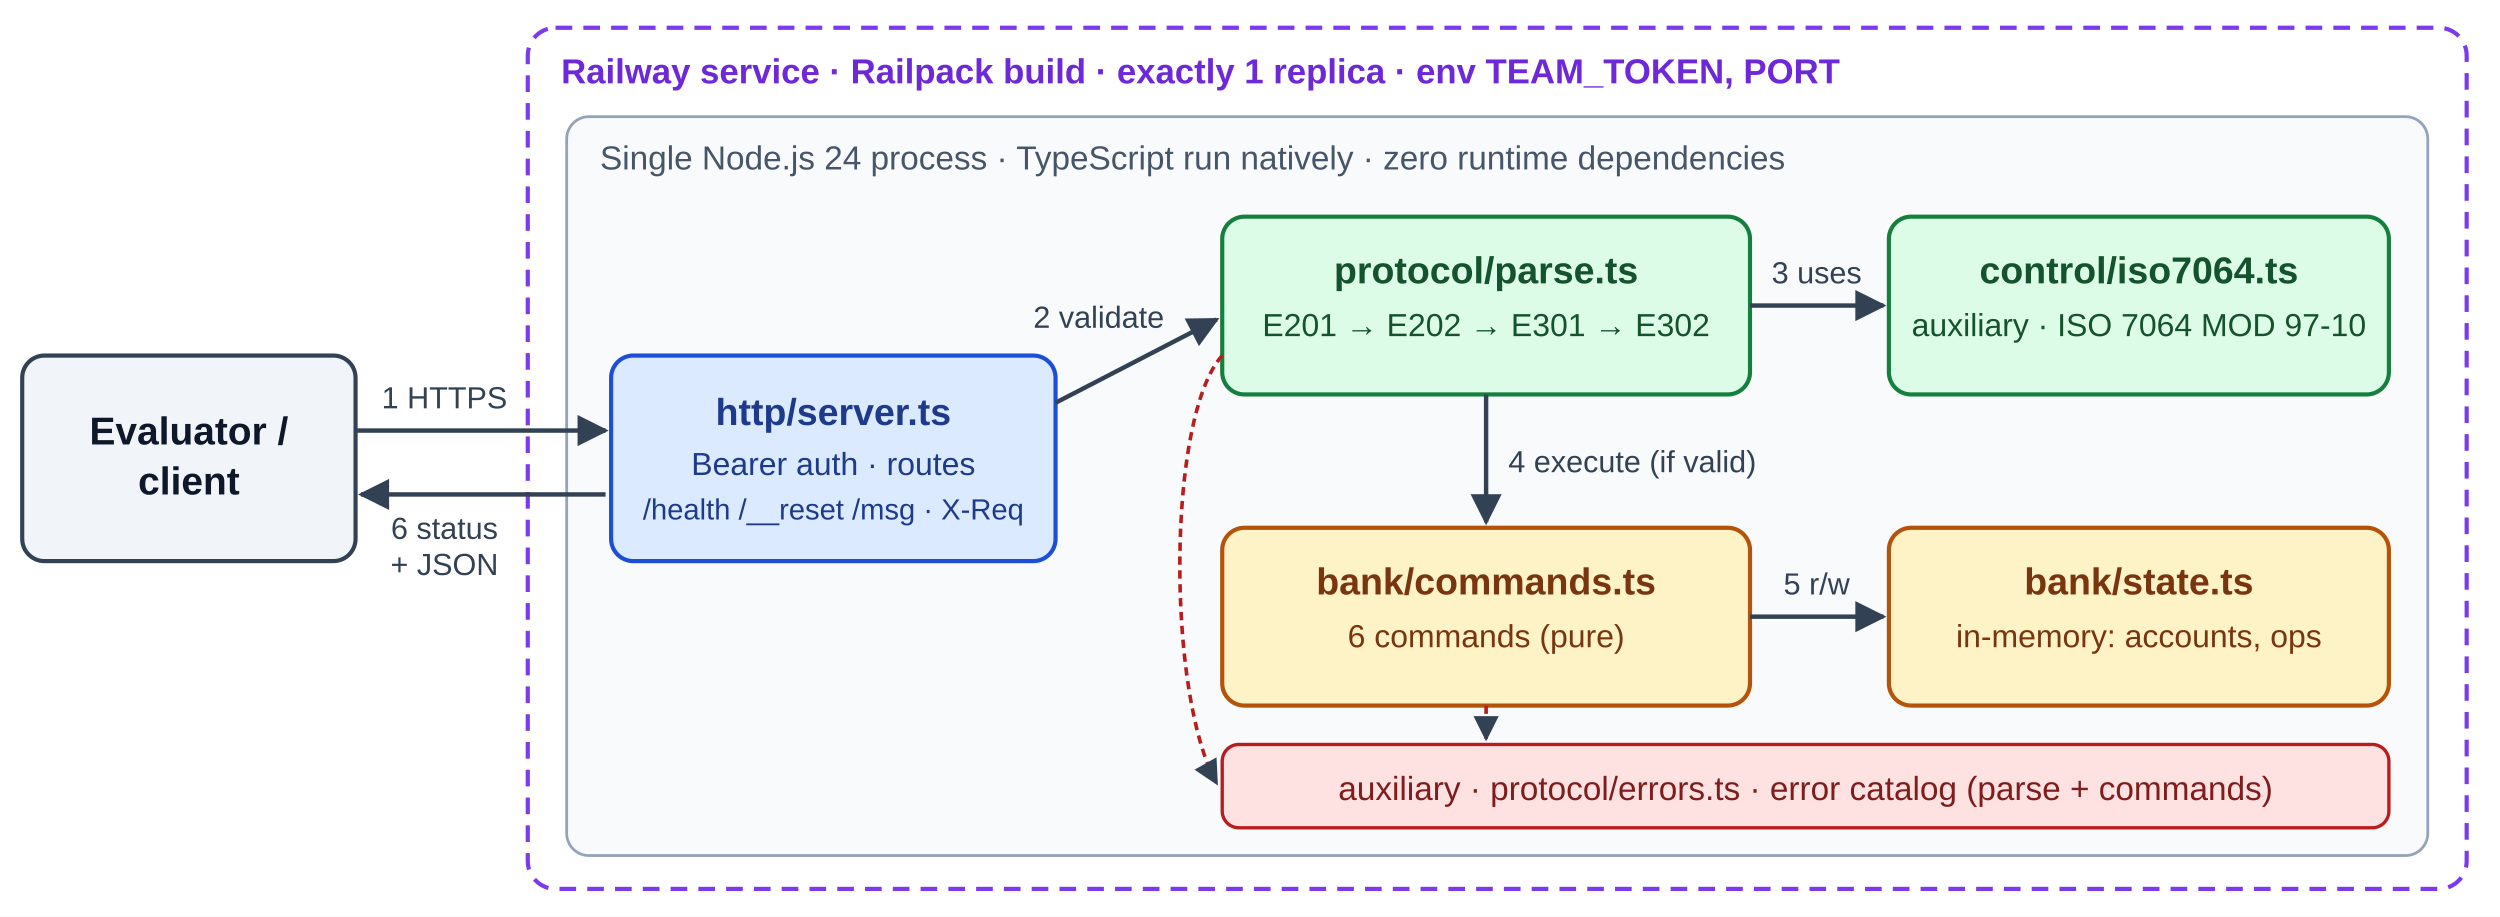
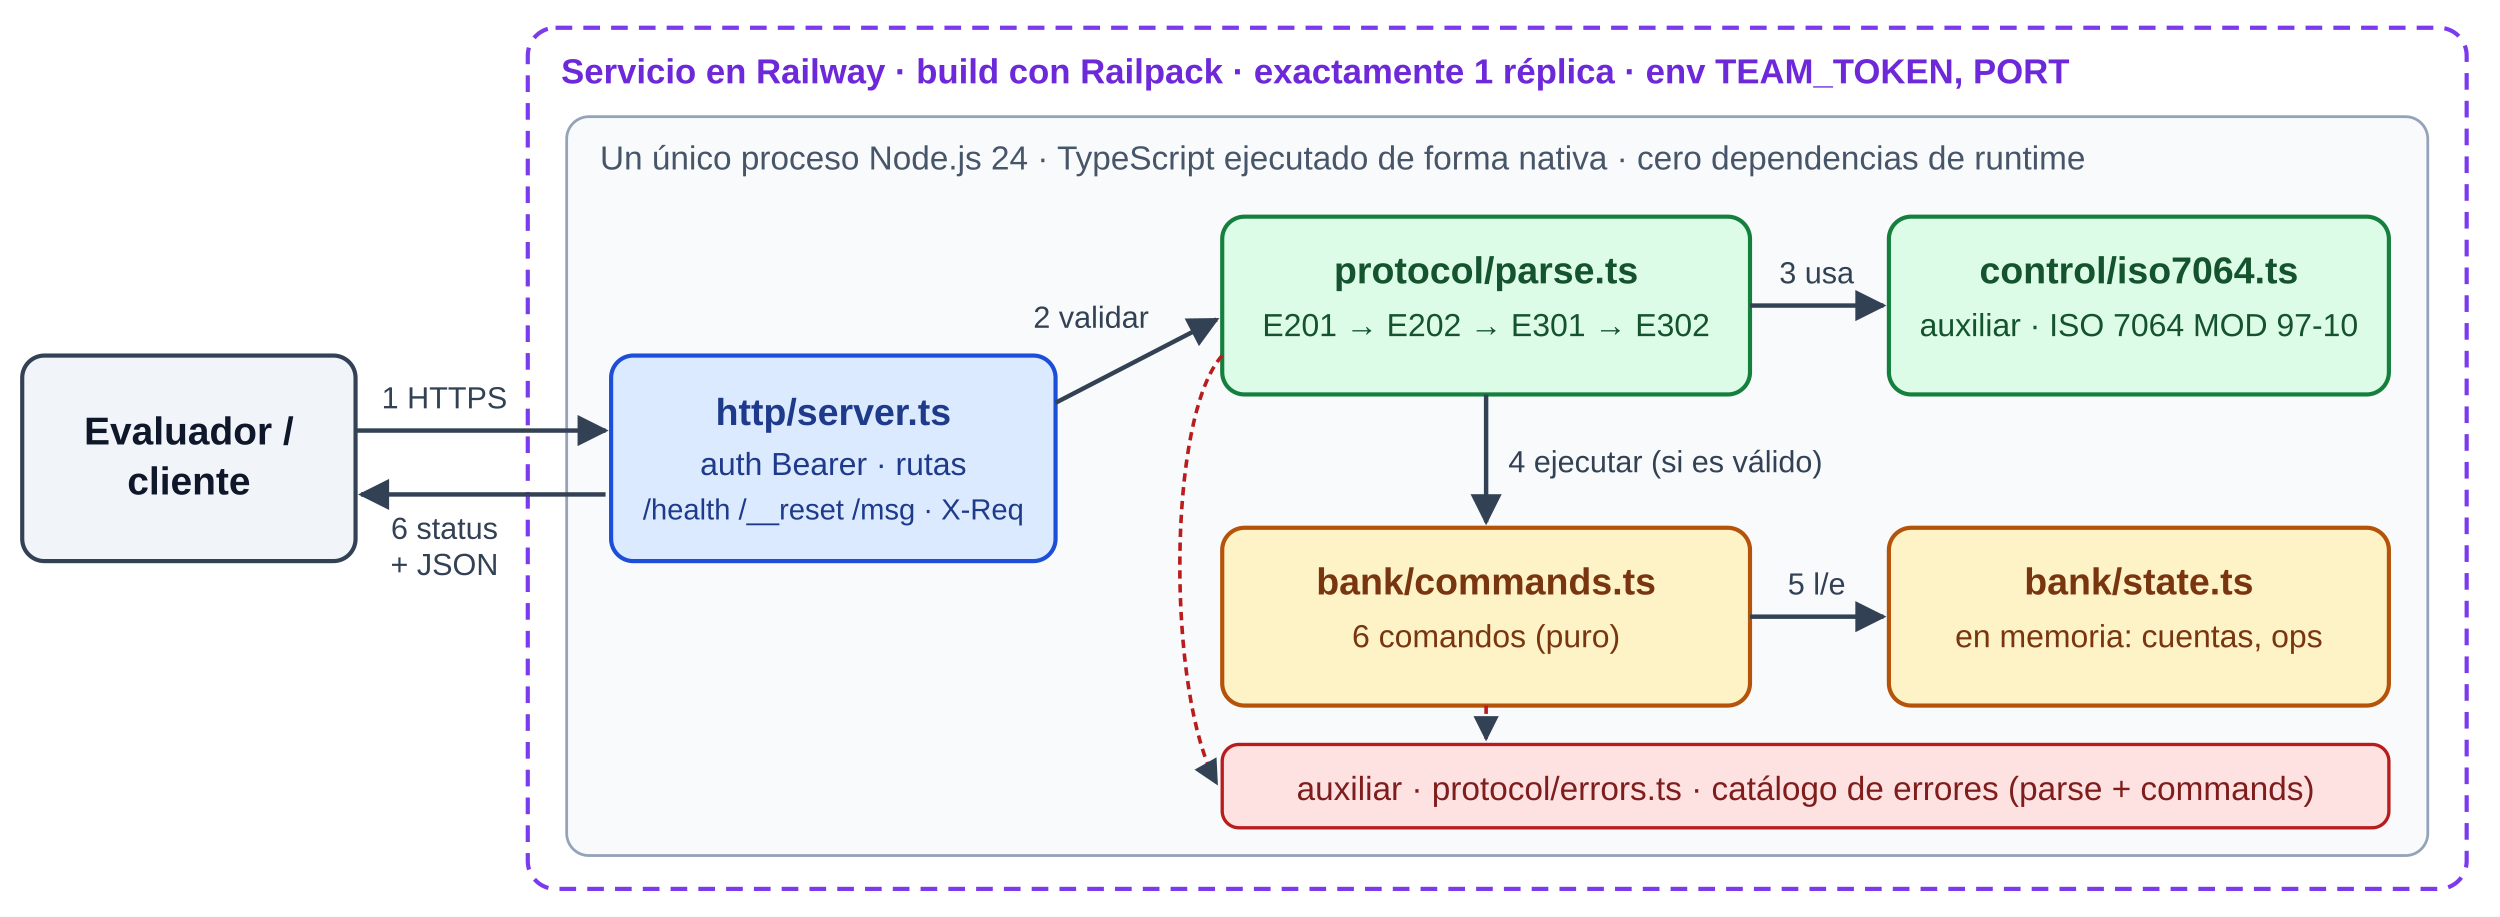
<svg xmlns="http://www.w3.org/2000/svg" width="900" height="330" viewBox="0 0 900 330" font-family="Segoe UI, Arial, sans-serif">
  <defs>
    <marker id="a" viewBox="0 0 10 10" refX="9" refY="5" markerWidth="7" markerHeight="7" orient="auto-start-reverse">
      <path d="M0,0 L10,5 L0,10 z" fill="#334155" />
    </marker>
  </defs>
  <rect width="900" height="330" fill="#ffffff" />
  <rect x="8" y="128" width="120" height="74" rx="8" fill="#f1f5f9" stroke="#334155" stroke-width="1.5" />
-   <text x="68" y="160" text-anchor="middle" font-size="14" font-weight="600" fill="#0f172a">Evaluator /</text>
-   <text x="68" y="178" text-anchor="middle" font-size="14" font-weight="600" fill="#0f172a">client</text>
+   <text x="68" y="160" text-anchor="middle" font-size="14" font-weight="600" fill="#0f172a">Evaluador /</text>
+   <text x="68" y="178" text-anchor="middle" font-size="14" font-weight="600" fill="#0f172a">cliente</text>
  <rect x="190" y="10" width="698" height="310" rx="10" fill="none" stroke="#7c3aed" stroke-width="1.5" stroke-dasharray="6 4" />
-   <text x="202" y="30" font-size="12.5" font-weight="600" fill="#6d28d9">Railway service · Railpack build · exactly 1 replica · env TEAM_TOKEN, PORT</text>
+   <text x="202" y="30" font-size="12.5" font-weight="600" fill="#6d28d9">Servicio en Railway · build con Railpack · exactamente 1 réplica · env TEAM_TOKEN, PORT</text>
  <rect x="204" y="42" width="670" height="266" rx="8" fill="#f8fafc" stroke="#94a3b8" stroke-width="1" />
-   <text x="216" y="61" font-size="12" fill="#475569">Single Node.js 24 process · TypeScript run natively · zero runtime dependencies</text>
+   <text x="216" y="61" font-size="12" fill="#475569">Un único proceso Node.js 24 · TypeScript ejecutado de forma nativa · cero dependencias de runtime</text>
  <rect x="220" y="128" width="160" height="74" rx="8" fill="#dbeafe" stroke="#1d4ed8" stroke-width="1.5" />
  <text x="300" y="153" text-anchor="middle" font-size="13.5" font-weight="600" fill="#1e3a8a">http/server.ts</text>
-   <text x="300" y="171" text-anchor="middle" font-size="11.5" fill="#1e3a8a">Bearer auth · routes</text>
+   <text x="300" y="171" text-anchor="middle" font-size="11.5" fill="#1e3a8a">auth Bearer · rutas</text>
  <text x="300" y="187" text-anchor="middle" font-size="10.5" fill="#1e3a8a">/health /__reset /msg · X-Req</text>
  <rect x="440" y="78" width="190" height="64" rx="8" fill="#dcfce7" stroke="#15803d" stroke-width="1.5" />
  <text x="535" y="102" text-anchor="middle" font-size="13.5" font-weight="600" fill="#14532d">protocol/parse.ts</text>
  <text x="535" y="121" text-anchor="middle" font-size="11.5" fill="#14532d">E201 → E202 → E301 → E302</text>
  <rect x="680" y="78" width="180" height="64" rx="8" fill="#dcfce7" stroke="#15803d" stroke-width="1.5" />
  <text x="770" y="102" text-anchor="middle" font-size="13.5" font-weight="600" fill="#14532d">control/iso7064.ts</text>
-   <text x="770" y="121" text-anchor="middle" font-size="11.5" fill="#14532d">auxiliary · ISO 7064 MOD 97-10</text>
+   <text x="770" y="121" text-anchor="middle" font-size="11.5" fill="#14532d">auxiliar · ISO 7064 MOD 97-10</text>
  <rect x="440" y="190" width="190" height="64" rx="8" fill="#fef3c7" stroke="#b45309" stroke-width="1.5" />
  <text x="535" y="214" text-anchor="middle" font-size="13.5" font-weight="600" fill="#78350f">bank/commands.ts</text>
-   <text x="535" y="233" text-anchor="middle" font-size="11.5" fill="#78350f">6 commands (pure)</text>
+   <text x="535" y="233" text-anchor="middle" font-size="11.5" fill="#78350f">6 comandos (puro)</text>
  <rect x="680" y="190" width="180" height="64" rx="8" fill="#fef3c7" stroke="#b45309" stroke-width="1.5" />
  <text x="770" y="214" text-anchor="middle" font-size="13.5" font-weight="600" fill="#78350f">bank/state.ts</text>
-   <text x="770" y="233" text-anchor="middle" font-size="11.5" fill="#78350f">in-memory: accounts, ops</text>
+   <text x="770" y="233" text-anchor="middle" font-size="11.5" fill="#78350f">en memoria: cuentas, ops</text>
  <rect x="440" y="268" width="420" height="30" rx="6" fill="#fee2e2" stroke="#b91c1c" stroke-width="1.2" />
-   <text x="650" y="288" text-anchor="middle" font-size="12" fill="#7f1d1d">auxiliary · protocol/errors.ts · error catalog (parse + commands)</text>
+   <text x="650" y="288" text-anchor="middle" font-size="12" fill="#7f1d1d">auxiliar · protocol/errors.ts · catálogo de errores (parse + commands)</text>
  <line x1="128" y1="155" x2="218" y2="155" stroke="#334155" stroke-width="1.6" marker-end="url(#a)" />
  <text x="160" y="147" text-anchor="middle" font-size="11" fill="#334155">1 HTTPS</text>
  <line x1="218" y1="178" x2="130" y2="178" stroke="#334155" stroke-width="1.6" marker-end="url(#a)" />
  <text x="160" y="194" text-anchor="middle" font-size="11" fill="#334155">6 status</text>
  <text x="160" y="207" text-anchor="middle" font-size="11" fill="#334155">+ JSON</text>
  <line x1="380" y1="145" x2="438" y2="115" stroke="#334155" stroke-width="1.6" marker-end="url(#a)" />
-   <text x="372" y="118" font-size="11" fill="#334155">2 validate</text>
+   <text x="372" y="118" font-size="11" fill="#334155">2 validar</text>
  <line x1="630" y1="110" x2="678" y2="110" stroke="#334155" stroke-width="1.6" marker-end="url(#a)" />
-   <text x="654" y="102" text-anchor="middle" font-size="11" fill="#334155">3 uses</text>
+   <text x="654" y="102" text-anchor="middle" font-size="11" fill="#334155">3 usa</text>
  <line x1="535" y1="142" x2="535" y2="188" stroke="#334155" stroke-width="1.6" marker-end="url(#a)" />
-   <text x="543" y="170" font-size="11" fill="#334155">4 execute (if valid)</text>
+   <text x="543" y="170" font-size="11" fill="#334155">4 ejecutar (si es válido)</text>
  <line x1="630" y1="222" x2="678" y2="222" stroke="#334155" stroke-width="1.6" marker-end="url(#a)" />
-   <text x="654" y="214" text-anchor="middle" font-size="11" fill="#334155">5 r/w</text>
+   <text x="654" y="214" text-anchor="middle" font-size="11" fill="#334155">5 l/e</text>
  <line x1="535" y1="254" x2="535" y2="266" stroke="#b91c1c" stroke-width="1.3" stroke-dasharray="3 2" marker-end="url(#a)" />
  <path d="M440,128 C420,150 420,250 438,282" fill="none" stroke="#b91c1c" stroke-width="1.3" stroke-dasharray="3 2" marker-end="url(#a)" />
</svg>
